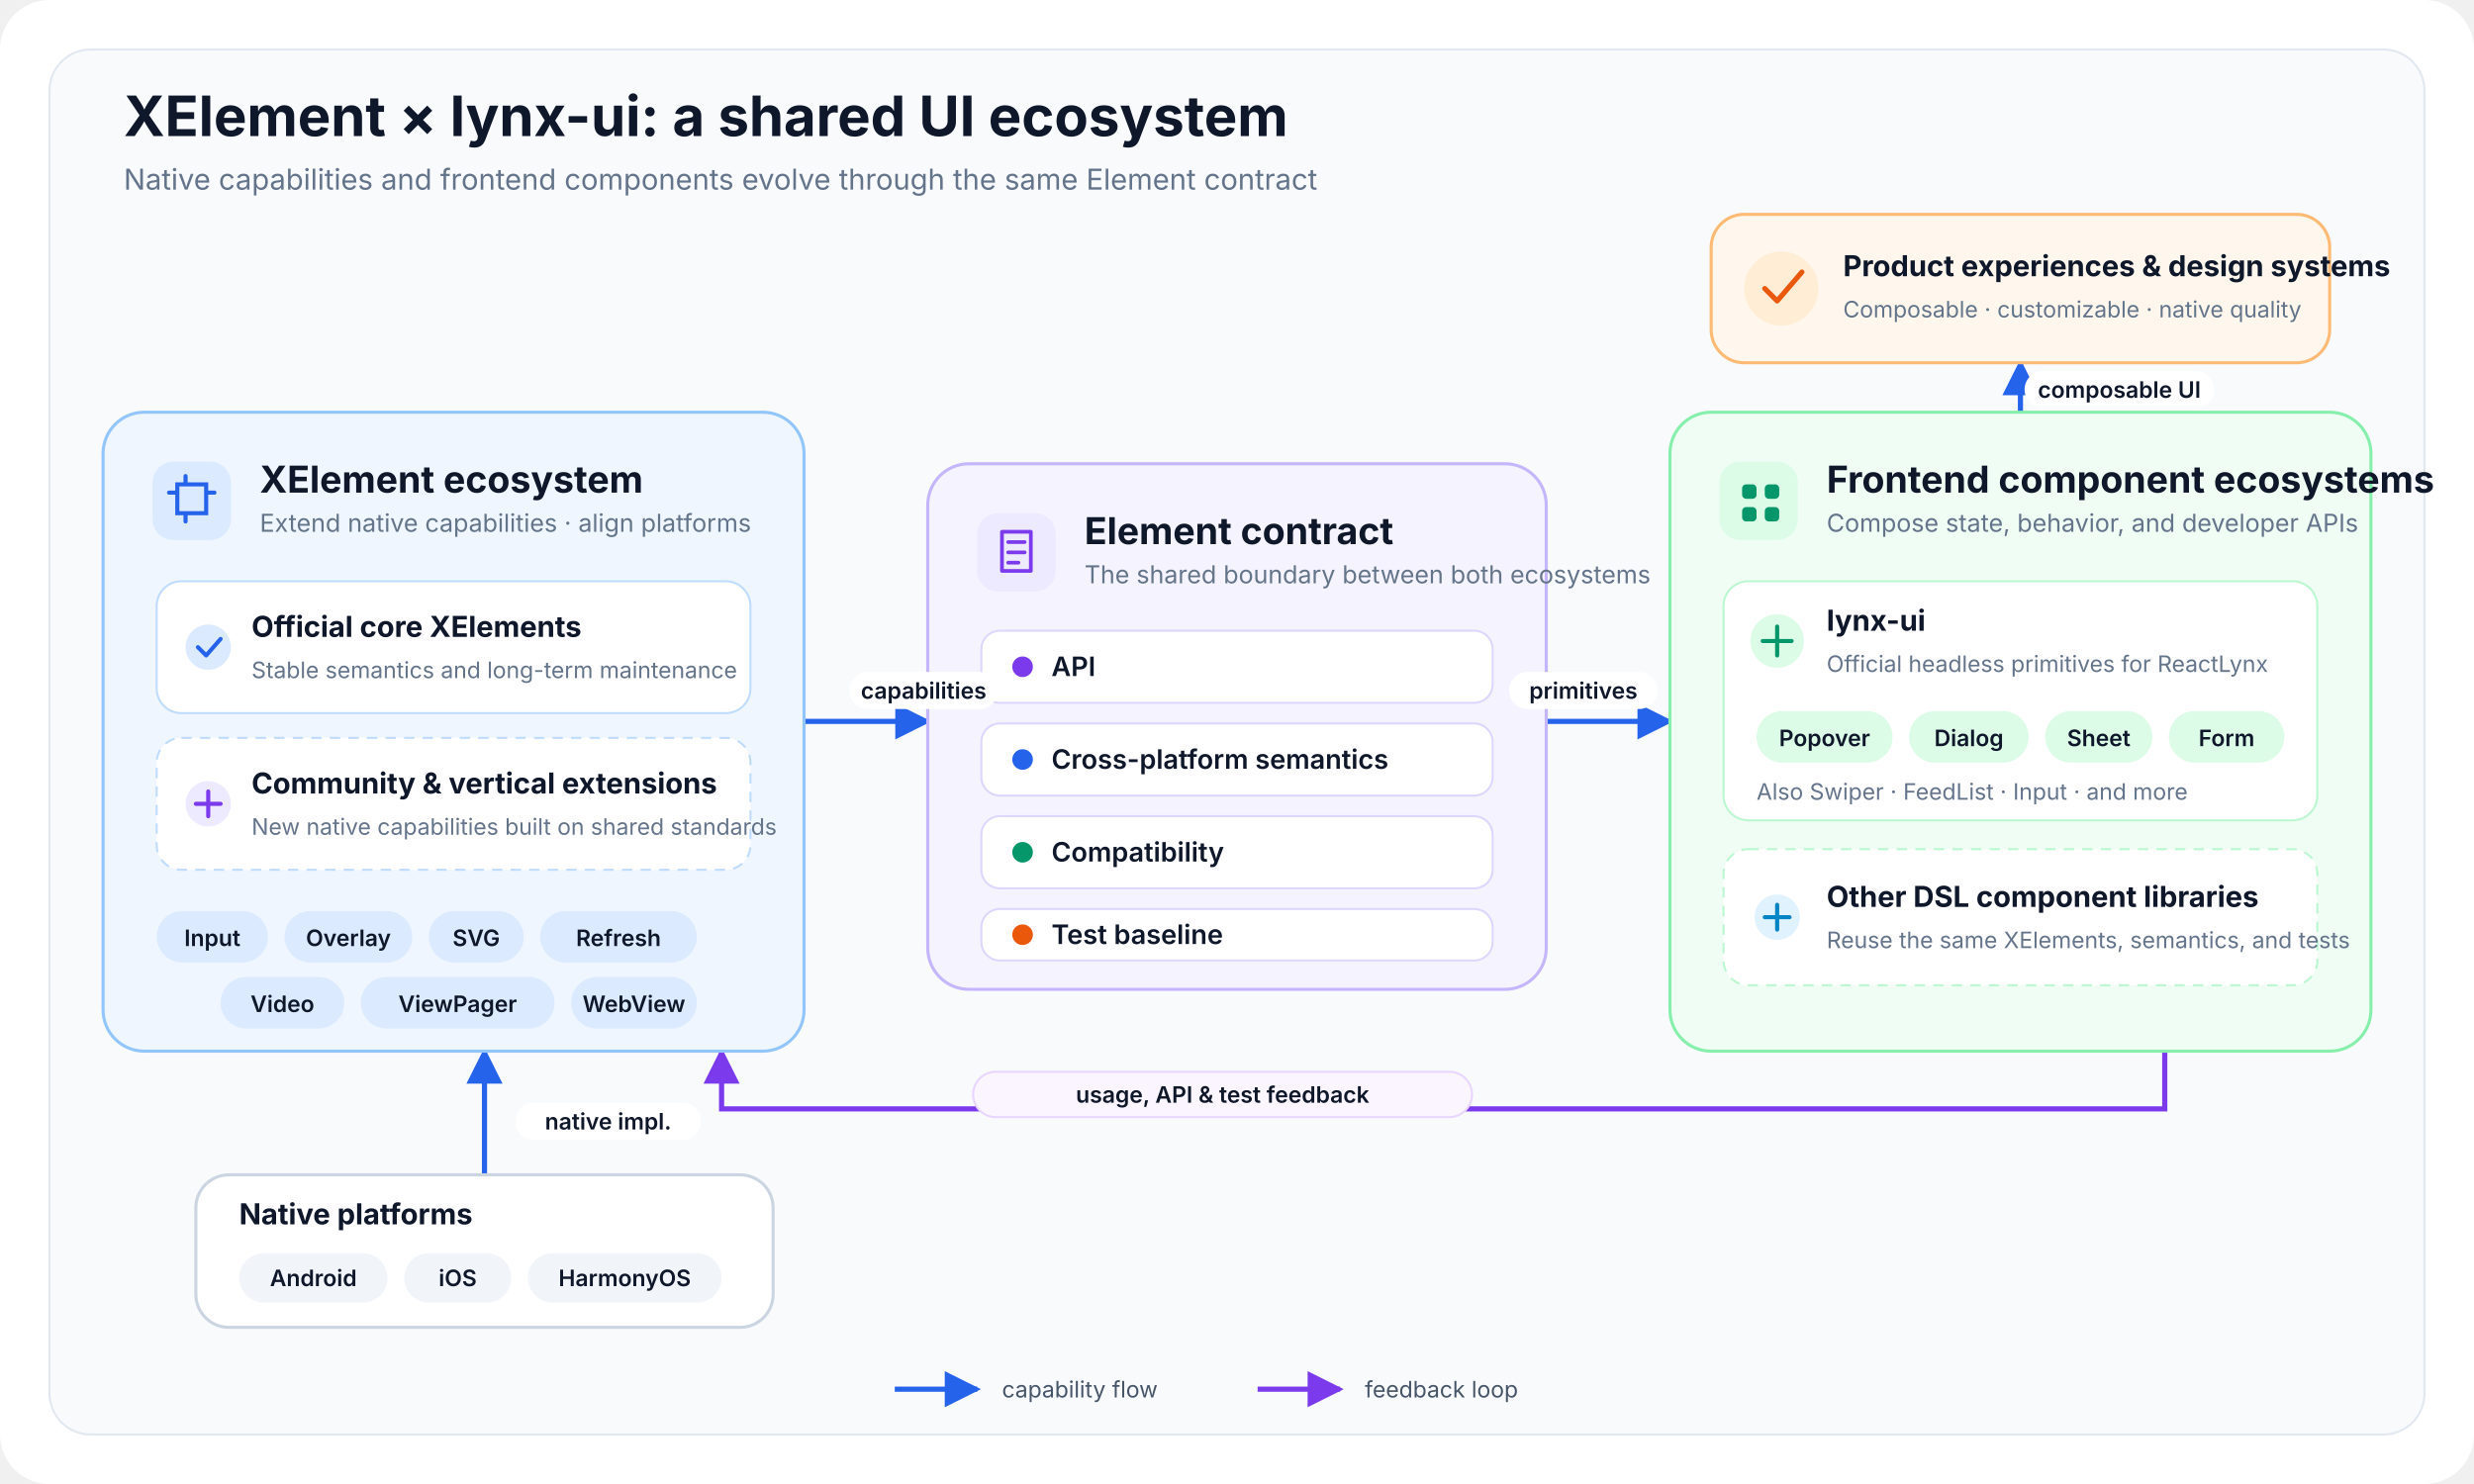
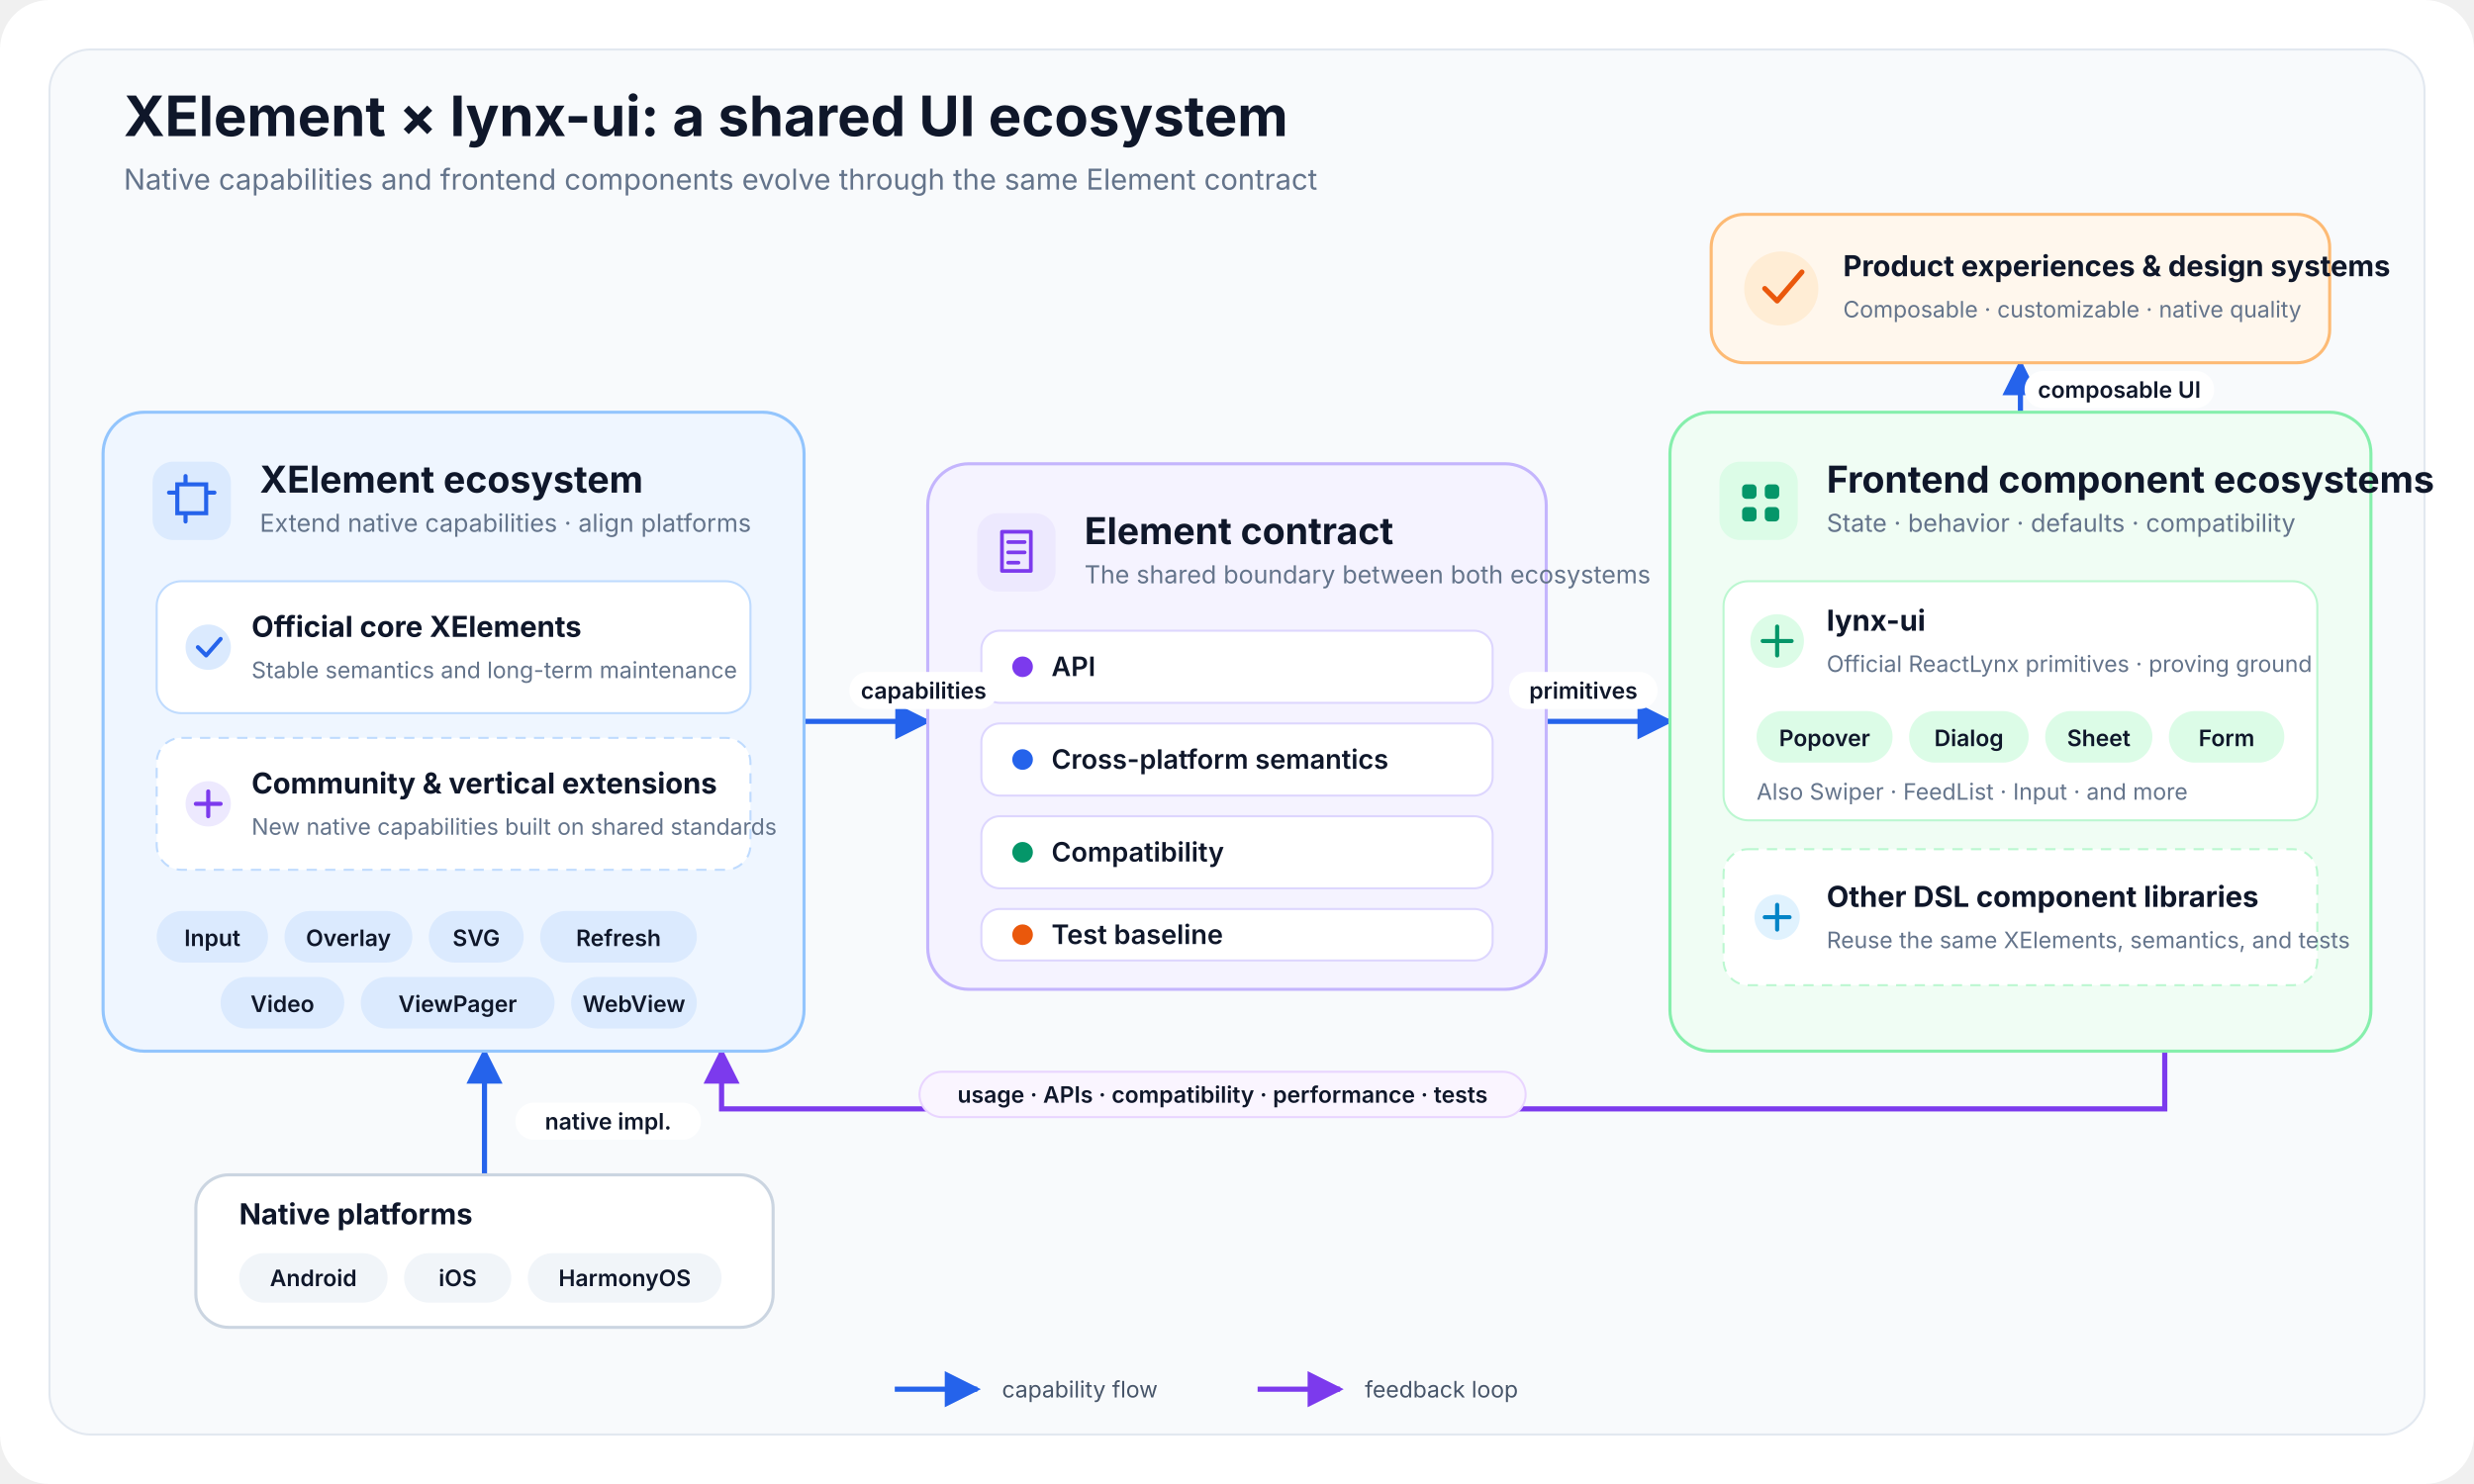
<svg xmlns="http://www.w3.org/2000/svg" width="1200" height="720" viewBox="0 0 1200 720" role="img" aria-labelledby="title desc">
  <defs>
    <marker id="arrow-blue" viewBox="0 0 10 10" refX="9" refY="5" markerWidth="10" markerHeight="7" orient="auto-start-reverse">
      <path d="M 0 0 L 10 5 L 0 10 z" fill="#2563eb" />
    </marker>
    <marker id="arrow-purple" viewBox="0 0 10 10" refX="9" refY="5" markerWidth="10" markerHeight="7" orient="auto-start-reverse">
      <path d="M 0 0 L 10 5 L 0 10 z" fill="#7c3aed" />
    </marker>
    <style>
      text { font-family: Inter, ui-sans-serif, -apple-system, BlinkMacSystemFont, "Segoe UI", sans-serif; fill: #0f172a; }
      .title { font-size: 27px; font-weight: 700; }
      .subtitle { font-size: 14px; fill: #64748b; }
      .group-title { font-size: 18px; font-weight: 700; }
      .group-subtitle { font-size: 12px; fill: #64748b; }
      .panel-title { font-size: 14px; font-weight: 700; }
      .panel-subtitle { font-size: 11px; fill: #64748b; }
      .chip { font-size: 11px; font-weight: 600; }
      .contract-label { font-size: 13px; font-weight: 600; }
      .arrow-label { font-size: 11px; font-weight: 600; }
      .legend { font-size: 11px; fill: #475569; }
    </style>
  </defs>
  <rect width="1200" height="720" rx="24" fill="#ffffff" />
  <rect x="24" y="24" width="1152" height="672" rx="20" fill="#f8fafc" stroke="#e2e8f0" />
  <text x="60" y="66" class="title">XElement × lynx-ui: a shared UI ecosystem</text>
  <text x="60" y="92" class="subtitle">Native capabilities and frontend components evolve through the same Element contract</text>
  <path d="M 390 350 H 450" fill="none" stroke="#2563eb" stroke-width="2.5" marker-end="url(#arrow-blue)" />
  <path d="M 750 350 H 810" fill="none" stroke="#2563eb" stroke-width="2.5" marker-end="url(#arrow-blue)" />
  <path d="M 235 570 V 510" fill="none" stroke="#2563eb" stroke-width="2.5" marker-end="url(#arrow-blue)" />
  <path d="M 980 200 V 176" fill="none" stroke="#2563eb" stroke-width="2.5" marker-end="url(#arrow-blue)" />
  <path d="M 1050 510 V 538 H 350 V 510" fill="none" stroke="#7c3aed" stroke-width="2.5" marker-end="url(#arrow-purple)" />
  <rect x="830" y="104" width="300" height="72" rx="16" fill="#fff7ed" stroke="#fdba74" stroke-width="1.5" />
  <circle cx="864" cy="140" r="18" fill="#ffedd5" />
  <path d="M 856 140 l6 6 12-14" fill="none" stroke="#ea580c" stroke-width="2.5" stroke-linecap="round" stroke-linejoin="round" />
  <text x="894" y="134" class="panel-title">Product experiences &amp; design systems</text>
  <text x="894" y="154" class="panel-subtitle">Composable · customizable · native quality</text>
  <rect x="50" y="200" width="340" height="310" rx="20" fill="#eff6ff" stroke="#93c5fd" stroke-width="1.5" />
  <rect x="74" y="224" width="38" height="38" rx="10" fill="#dbeafe" />
  <path d="M 86 235 h14 v14 h-14 z M 90 231 v4 M 90 249 v4 M 82 239 h4 M 100 239 h4" fill="none" stroke="#2563eb" stroke-width="2" stroke-linecap="round" />
  <text x="126" y="239" class="group-title">XElement ecosystem</text>
  <text x="126" y="258" class="group-subtitle">Extend native capabilities · align platforms</text>
  <rect x="76" y="282" width="288" height="64" rx="12" fill="#ffffff" stroke="#bfdbfe" />
  <circle cx="101" cy="314" r="11" fill="#dbeafe" />
  <path d="M 96 314 l4 4 7-8" fill="none" stroke="#2563eb" stroke-width="2" stroke-linecap="round" stroke-linejoin="round" />
  <text x="122" y="309" class="panel-title">Official core XElements</text>
  <text x="122" y="329" class="panel-subtitle">Stable semantics and long-term maintenance</text>
  <rect x="76" y="358" width="288" height="64" rx="12" fill="#ffffff" stroke="#bfdbfe" stroke-dasharray="5 4" />
  <circle cx="101" cy="390" r="11" fill="#ede9fe" />
  <path d="M 95 390 h12 M 101 384 v12" fill="none" stroke="#7c3aed" stroke-width="2" stroke-linecap="round" />
  <text x="122" y="385" class="panel-title">Community &amp; vertical extensions</text>
  <text x="122" y="405" class="panel-subtitle">New native capabilities built on shared standards</text>
  <rect x="76" y="442" width="54" height="25" rx="12.5" fill="#dbeafe" />
  <text x="103" y="459" text-anchor="middle" class="chip" fill="#1d4ed8">Input</text>
  <rect x="138" y="442" width="62" height="25" rx="12.5" fill="#dbeafe" />
  <text x="169" y="459" text-anchor="middle" class="chip" fill="#1d4ed8">Overlay</text>
  <rect x="208" y="442" width="46" height="25" rx="12.5" fill="#dbeafe" />
  <text x="231" y="459" text-anchor="middle" class="chip" fill="#1d4ed8">SVG</text>
  <rect x="262" y="442" width="76" height="25" rx="12.5" fill="#dbeafe" />
  <text x="300" y="459" text-anchor="middle" class="chip" fill="#1d4ed8">Refresh</text>
  <rect x="107" y="474" width="60" height="25" rx="12.5" fill="#dbeafe" />
  <text x="137" y="491" text-anchor="middle" class="chip" fill="#1d4ed8">Video</text>
  <rect x="175" y="474" width="94" height="25" rx="12.5" fill="#dbeafe" />
  <text x="222" y="491" text-anchor="middle" class="chip" fill="#1d4ed8">ViewPager</text>
  <rect x="277" y="474" width="61" height="25" rx="12.5" fill="#dbeafe" />
  <text x="307.5" y="491" text-anchor="middle" class="chip" fill="#1d4ed8">WebView</text>
  <rect x="450" y="225" width="300" height="255" rx="20" fill="#f5f3ff" stroke="#c4b5fd" stroke-width="1.5" />
  <rect x="474" y="249" width="38" height="38" rx="10" fill="#ede9fe" />
  <path d="M 486 258 h14 v19 h-14 z M 489 263 h8 M 489 268 h8 M 489 273 h5" fill="none" stroke="#7c3aed" stroke-width="1.8" stroke-linecap="round" stroke-linejoin="round" />
  <text x="526" y="264" class="group-title">Element contract</text>
  <text x="526" y="283" class="group-subtitle">The shared boundary between both ecosystems</text>
  <rect x="476" y="306" width="248" height="35" rx="9" fill="#ffffff" stroke="#ddd6fe" />
  <circle cx="496" cy="323.5" r="5" fill="#7c3aed" />
  <text x="510" y="328" class="contract-label">API</text>
  <rect x="476" y="351" width="248" height="35" rx="9" fill="#ffffff" stroke="#ddd6fe" />
  <circle cx="496" cy="368.5" r="5" fill="#2563eb" />
  <text x="510" y="373" class="contract-label">Cross-platform semantics</text>
  <rect x="476" y="396" width="248" height="35" rx="9" fill="#ffffff" stroke="#ddd6fe" />
  <circle cx="496" cy="413.5" r="5" fill="#059669" />
  <text x="510" y="418" class="contract-label">Compatibility</text>
  <rect x="476" y="441" width="248" height="25" rx="9" fill="#ffffff" stroke="#ddd6fe" />
  <circle cx="496" cy="453.5" r="5" fill="#ea580c" />
  <text x="510" y="458" class="contract-label">Test baseline</text>
  <rect x="810" y="200" width="340" height="310" rx="20" fill="#f0fdf4" stroke="#86efac" stroke-width="1.5" />
  <rect x="834" y="224" width="38" height="38" rx="10" fill="#dcfce7" />
  <rect x="845" y="235" width="7" height="7" rx="2" fill="#059669" />
  <rect x="856" y="235" width="7" height="7" rx="2" fill="#059669" />
  <rect x="845" y="246" width="7" height="7" rx="2" fill="#059669" />
  <rect x="856" y="246" width="7" height="7" rx="2" fill="#059669" />
  <text x="886" y="239" class="group-title">Frontend component ecosystems</text>
-   <text x="886" y="258" class="group-subtitle">Compose state, behavior, and developer APIs</text>
+   <text x="886" y="258" class="group-subtitle">State · behavior · defaults · compatibility</text>
  <rect x="836" y="282" width="288" height="116" rx="12" fill="#ffffff" stroke="#bbf7d0" />
  <circle cx="862" cy="311" r="13" fill="#dcfce7" />
  <path d="M 855 311 h14 M 862 304 v14" fill="none" stroke="#059669" stroke-width="2" stroke-linecap="round" />
  <text x="886" y="306" class="panel-title">lynx-ui</text>
-   <text x="886" y="326" class="panel-subtitle">Official headless primitives for ReactLynx</text>
+   <text x="886" y="326" class="panel-subtitle">Official ReactLynx primitives · proving ground</text>
  <rect x="852" y="345" width="66" height="25" rx="12.5" fill="#dcfce7" />
  <text x="885" y="362" text-anchor="middle" class="chip" fill="#047857">Popover</text>
  <rect x="926" y="345" width="58" height="25" rx="12.5" fill="#dcfce7" />
  <text x="955" y="362" text-anchor="middle" class="chip" fill="#047857">Dialog</text>
  <rect x="992" y="345" width="52" height="25" rx="12.5" fill="#dcfce7" />
  <text x="1018" y="362" text-anchor="middle" class="chip" fill="#047857">Sheet</text>
  <rect x="1052" y="345" width="56" height="25" rx="12.5" fill="#dcfce7" />
  <text x="1080" y="362" text-anchor="middle" class="chip" fill="#047857">Form</text>
  <text x="852" y="388" class="panel-subtitle">Also Swiper · FeedList · Input · and more</text>
  <rect x="836" y="412" width="288" height="66" rx="12" fill="#ffffff" stroke="#bbf7d0" stroke-dasharray="5 4" />
  <circle cx="862" cy="445" r="11" fill="#e0f2fe" />
  <path d="M 856 445 h12 M 862 439 v12" fill="none" stroke="#0284c7" stroke-width="2" stroke-linecap="round" />
  <text x="886" y="440" class="panel-title">Other DSL component libraries</text>
  <text x="886" y="460" class="panel-subtitle">Reuse the same XElements, semantics, and tests</text>
  <rect x="95" y="570" width="280" height="74" rx="16" fill="#ffffff" stroke="#cbd5e1" stroke-width="1.5" />
  <text x="116" y="594" class="panel-title">Native platforms</text>
  <rect x="116" y="608" width="72" height="24" rx="12" fill="#f1f5f9" />
  <text x="152" y="624" text-anchor="middle" class="chip">Android</text>
  <rect x="196" y="608" width="52" height="24" rx="12" fill="#f1f5f9" />
  <text x="222" y="624" text-anchor="middle" class="chip">iOS</text>
  <rect x="256" y="608" width="94" height="24" rx="12" fill="#f1f5f9" />
  <text x="303" y="624" text-anchor="middle" class="chip">HarmonyOS</text>
  <rect x="412" y="326" width="72" height="18" rx="9" fill="#ffffff" />
  <text x="448" y="339" text-anchor="middle" class="arrow-label" fill="#2563eb">capabilities</text>
  <rect x="732" y="326" width="72" height="18" rx="9" fill="#ffffff" />
  <text x="768" y="339" text-anchor="middle" class="arrow-label" fill="#2563eb">primitives</text>
  <rect x="250" y="535" width="90" height="18" rx="9" fill="#ffffff" />
  <text x="295" y="548" text-anchor="middle" class="arrow-label" fill="#2563eb">native impl.</text>
  <rect x="982" y="180" width="92" height="18" rx="9" fill="#ffffff" />
  <text x="1028" y="193" text-anchor="middle" class="arrow-label" fill="#2563eb">composable UI</text>
-   <rect x="472" y="520" width="242" height="22" rx="11" fill="#faf5ff" stroke="#e9d5ff" />
-   <text x="593" y="535" text-anchor="middle" class="arrow-label" fill="#7c3aed">usage, API &amp; test feedback</text>
+   <rect x="446" y="520" width="294" height="22" rx="11" fill="#faf5ff" stroke="#e9d5ff" />
+   <text x="593" y="535" text-anchor="middle" class="arrow-label" fill="#7c3aed">usage · APIs · compatibility · performance · tests</text>
  <line x1="434" y1="674" x2="474" y2="674" stroke="#2563eb" stroke-width="2.5" marker-end="url(#arrow-blue)" />
  <text x="486" y="678" class="legend">capability flow</text>
  <line x1="610" y1="674" x2="650" y2="674" stroke="#7c3aed" stroke-width="2.5" marker-end="url(#arrow-purple)" />
  <text x="662" y="678" class="legend">feedback loop</text>
</svg>
